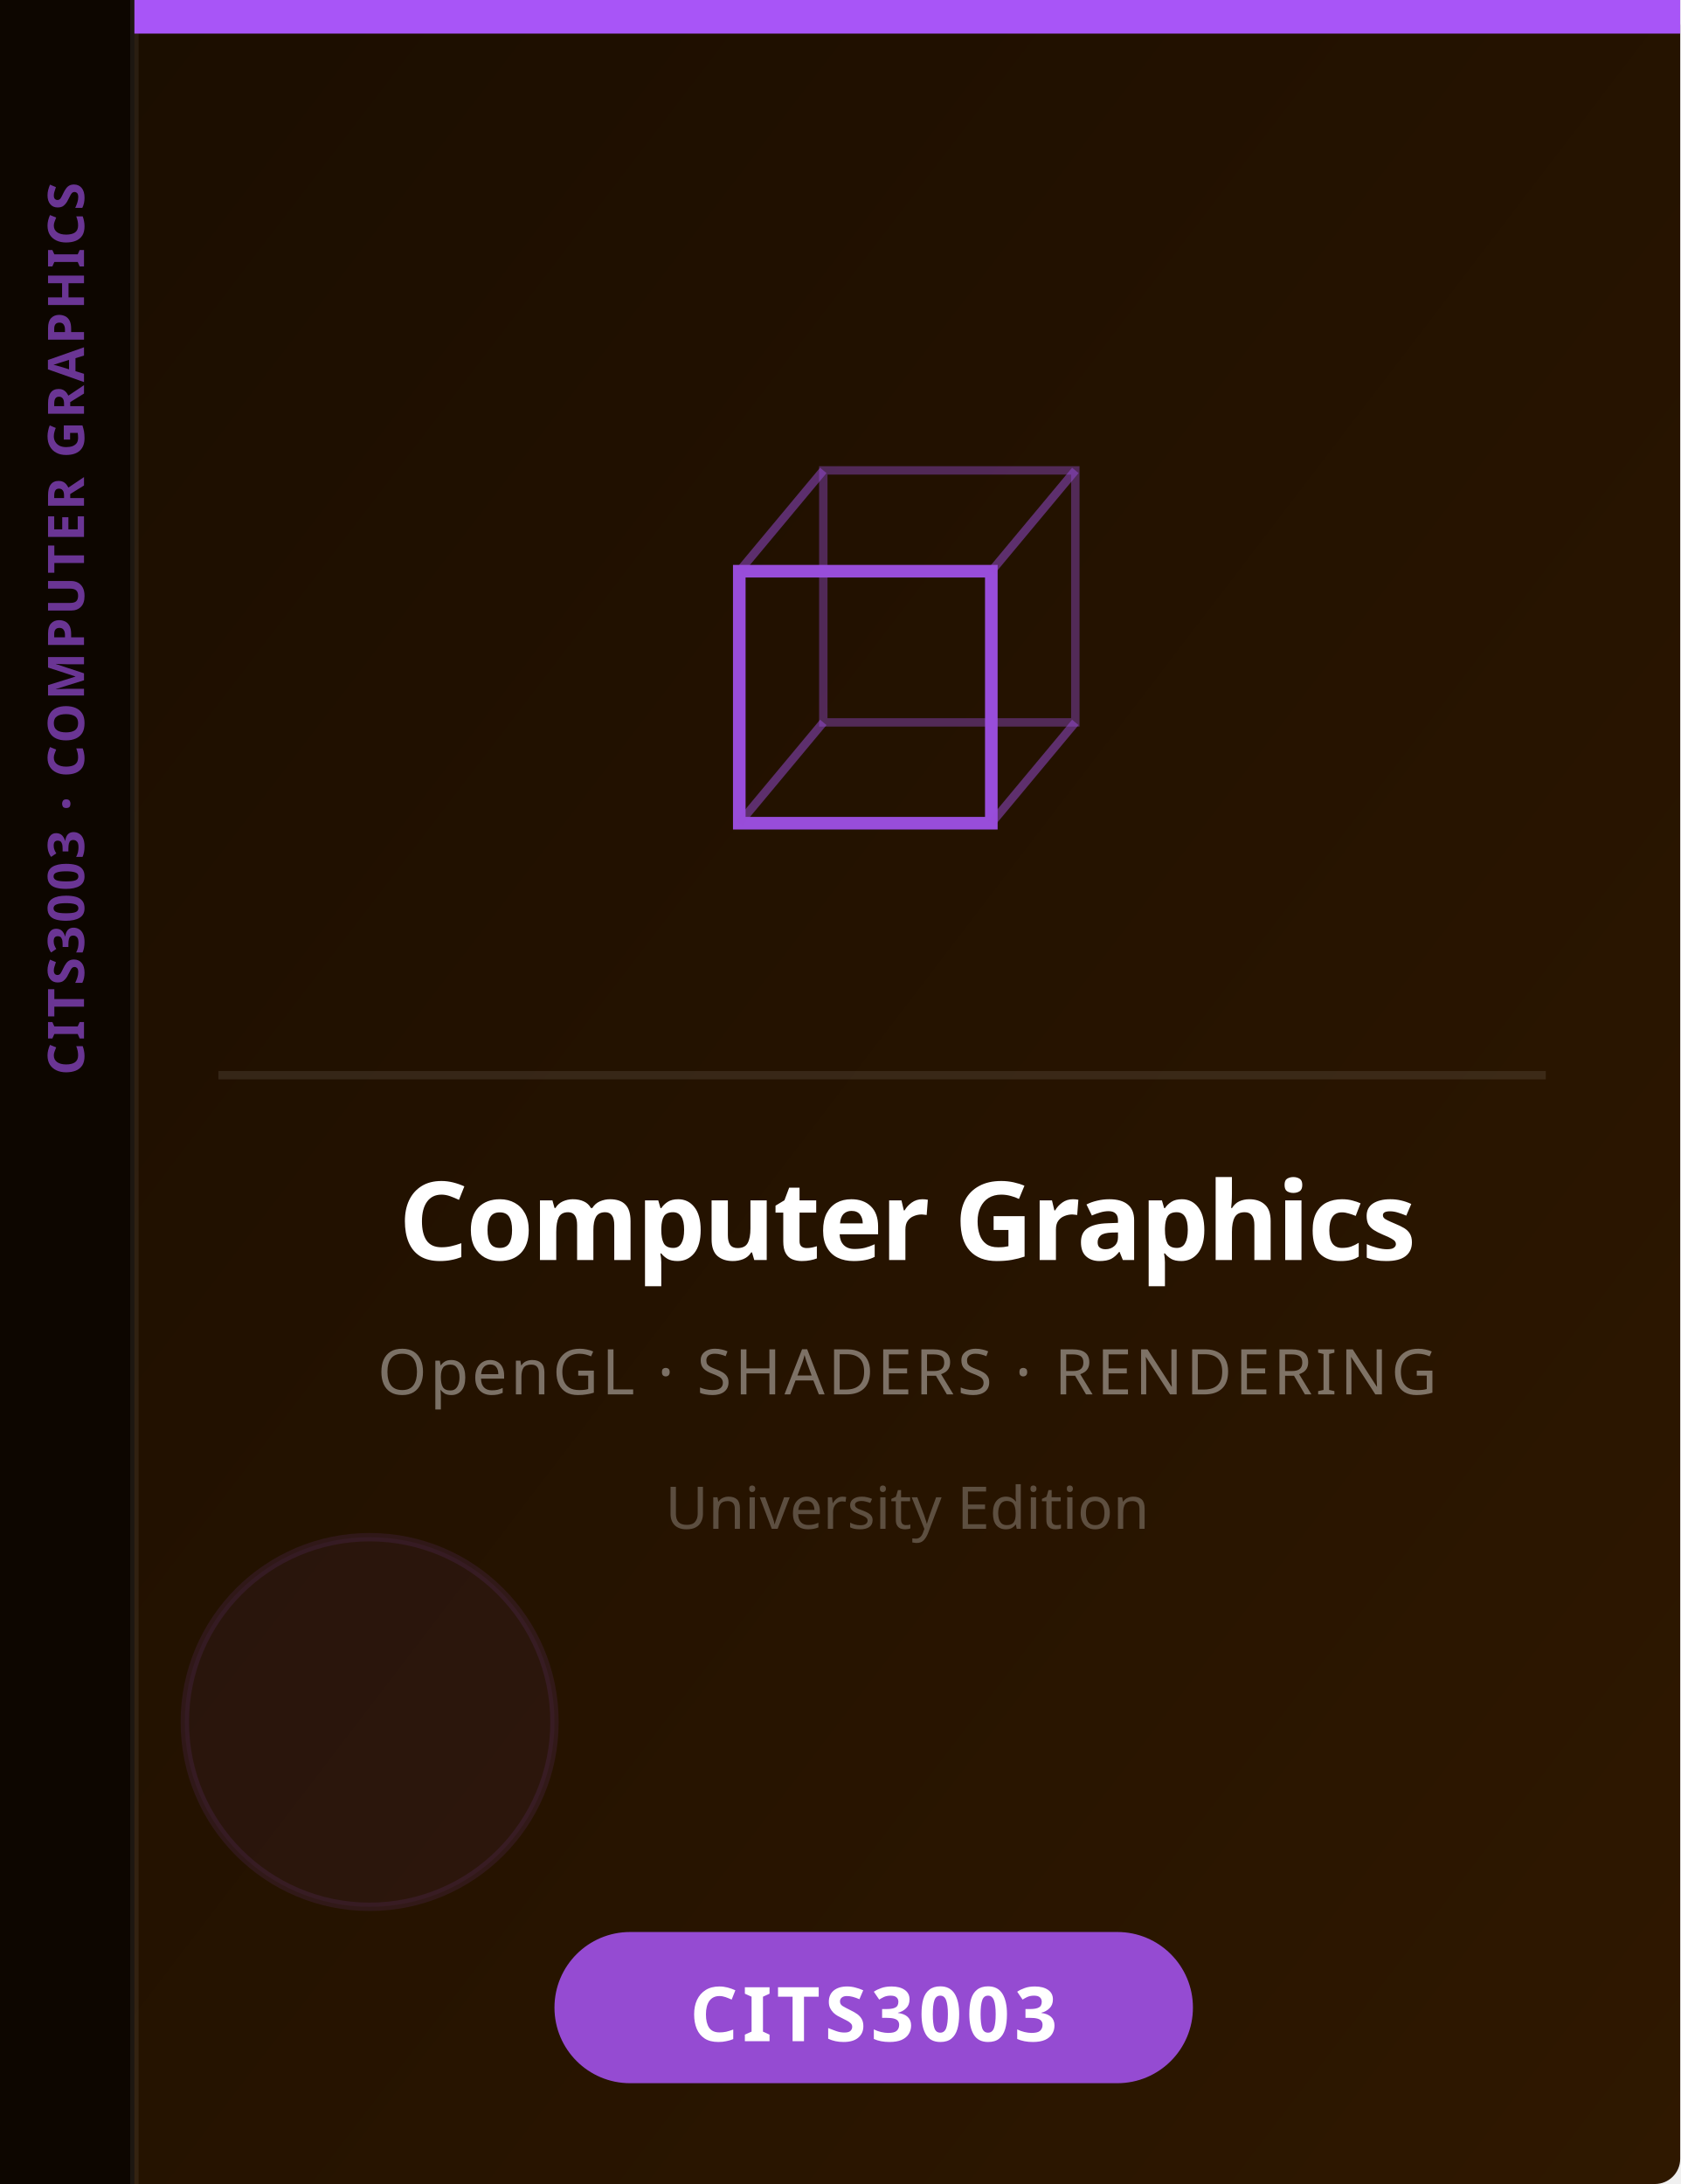
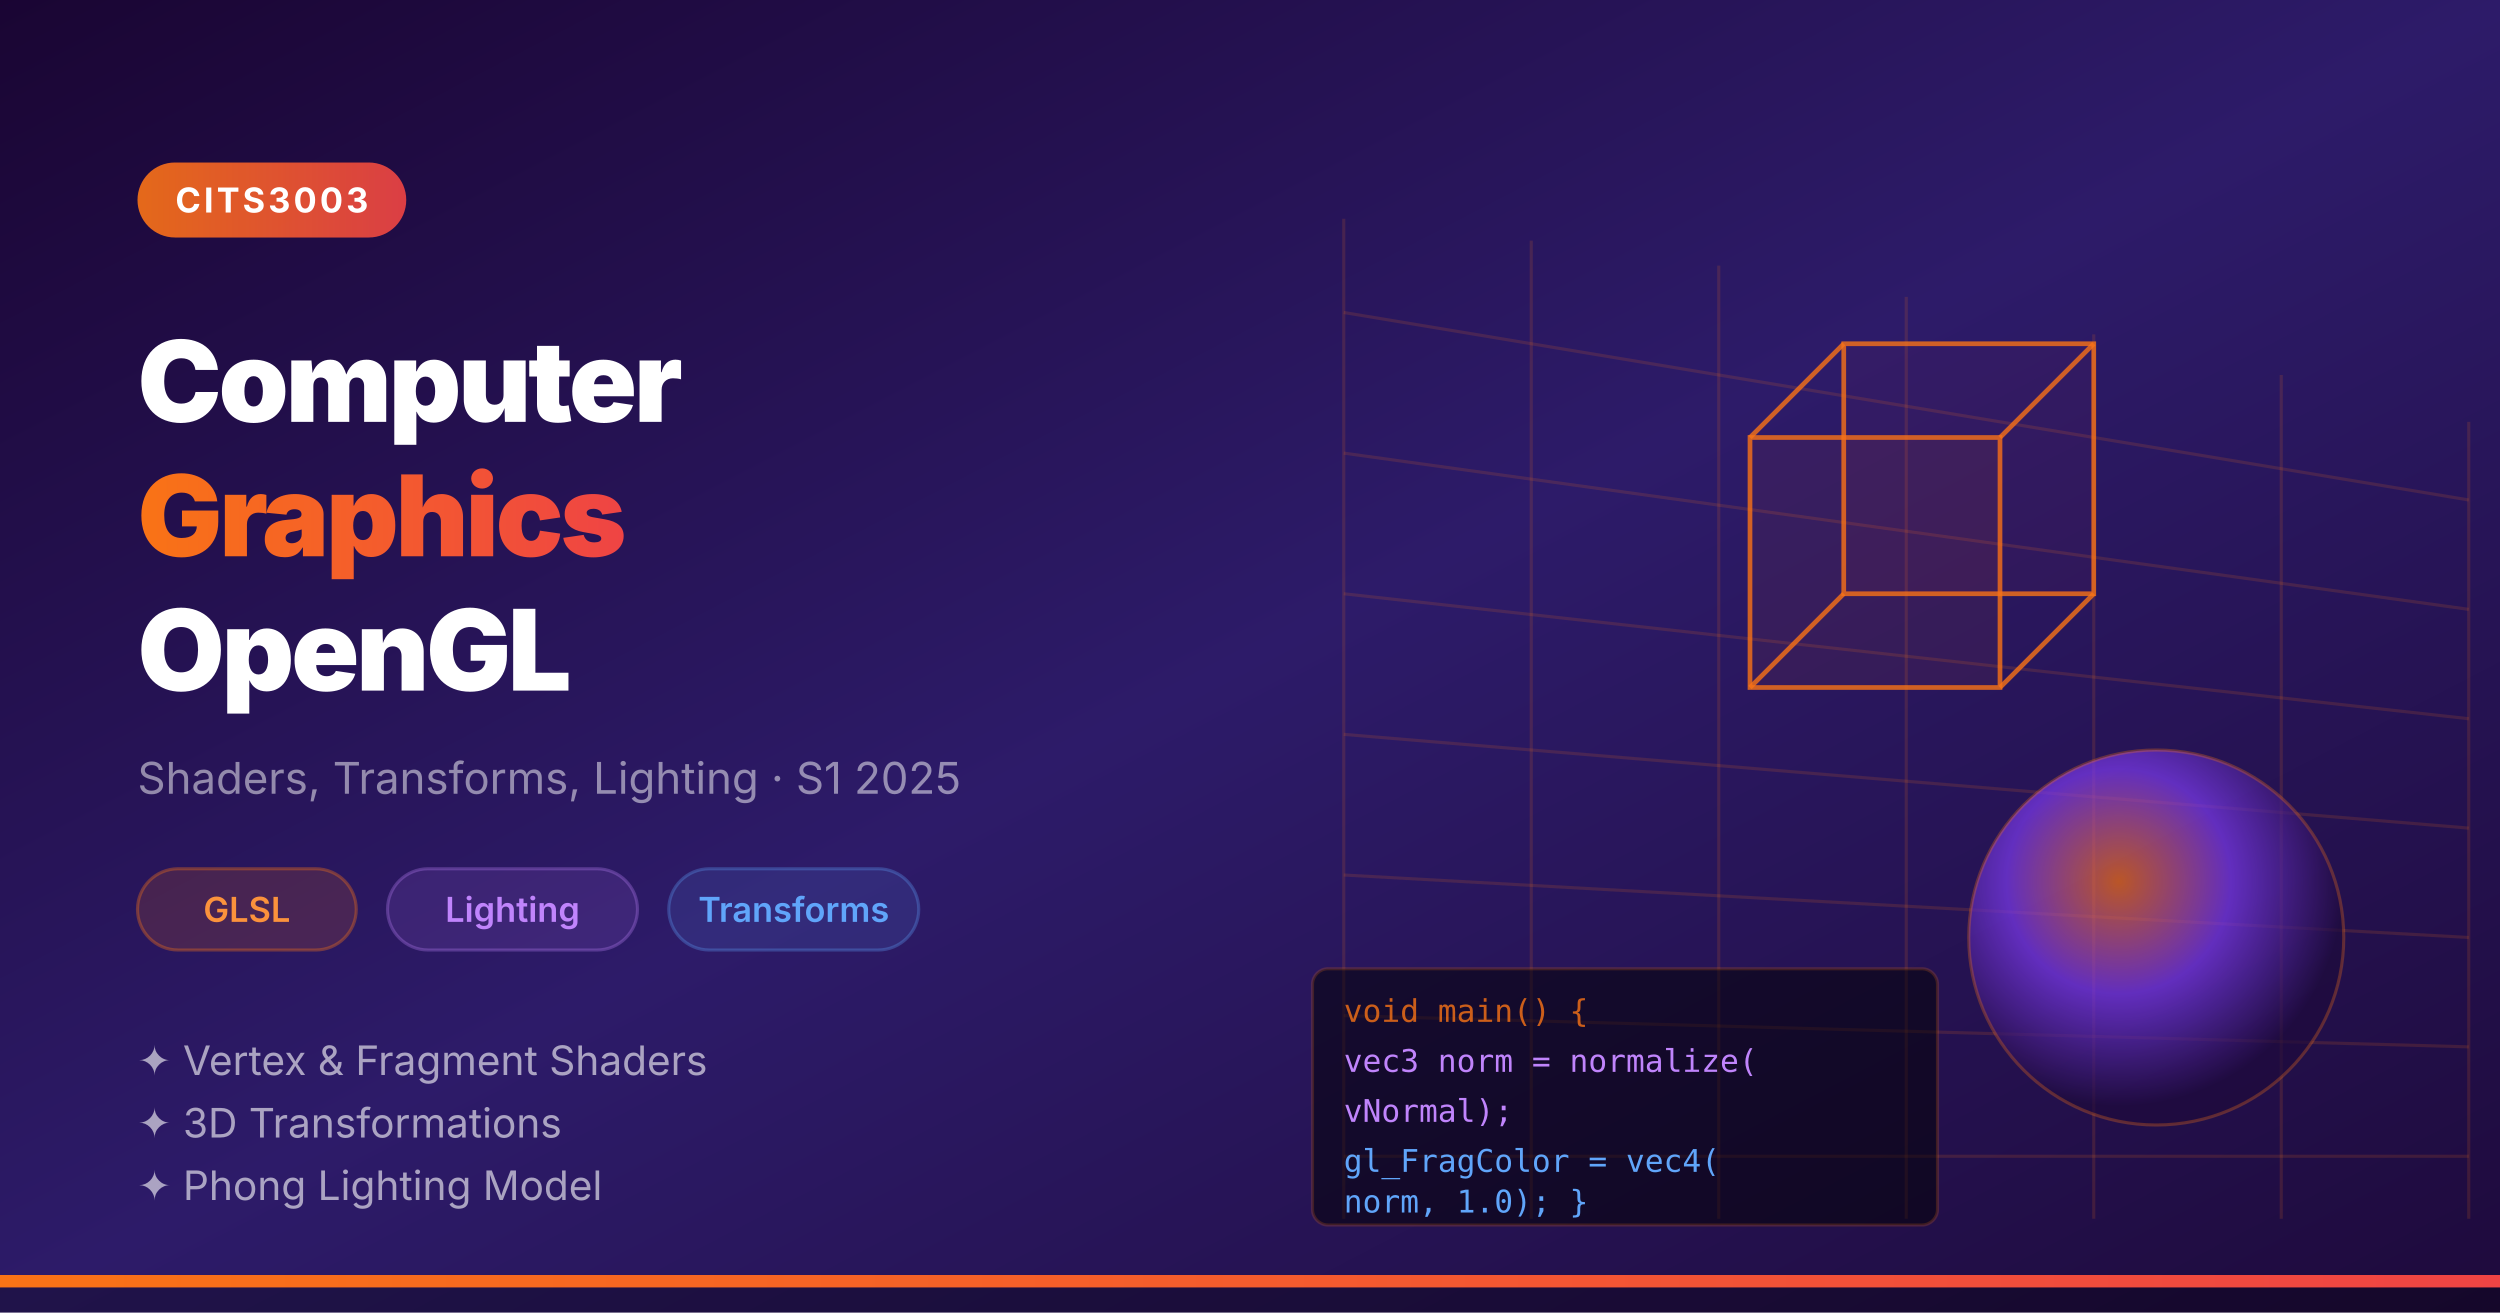
- <svg xmlns="http://www.w3.org/2000/svg" viewBox="0 0 200 260" width="200" height="260">
+ <svg xmlns="http://www.w3.org/2000/svg" viewBox="0 0 800 420" width="800" height="420">
  <defs>
    <linearGradient id="bg" x1="0" y1="0" x2="1" y2="1">
-       <stop offset="0%" stop-color="#1a0d00" />
-       <stop offset="100%" stop-color="#2f1800" />
+       <stop offset="0%" stop-color="#1a0533" />
+       <stop offset="50%" stop-color="#2d1b69" />
+       <stop offset="100%" stop-color="#1e0a3c" />
+     </linearGradient>
+     <linearGradient id="acc" x1="0" y1="0" x2="1" y2="0">
+       <stop offset="0%" stop-color="#f97316" />
+       <stop offset="100%" stop-color="#ef4444" />
    </linearGradient>
  </defs>
-   <rect width="200" height="260" fill="url(#bg)" rx="3" />
-   <rect width="16" height="260" fill="#0d0600" rx="3 0 0 3" />
-   <line x1="16" y1="0" x2="16" y2="260" stroke="rgba(255,255,255,0.07)" stroke-width="1" />
-   <text x="-128" y="10" transform="rotate(-90)" fill="rgba(168,85,247,0.6)" font-family="sans-serif" font-size="6" font-weight="700" letter-spacing="0.06em">CITS3003 · COMPUTER GRAPHICS</text>
-   <rect x="16" y="0" width="184" height="4" fill="#a855f7" />
-   <g transform="translate(108, 78)" opacity="0.88">
-     <rect x="-20" y="-10" width="30" height="30" fill="none" stroke="#a855f7" stroke-width="1.5" />
-     <rect x="-10" y="-22" width="30" height="30" fill="none" stroke="rgba(168,85,247,0.4)" stroke-width="1" />
-     <line x1="-20" y1="-10" x2="-10" y2="-22" stroke="rgba(168,85,247,0.5)" stroke-width="1" />
-     <line x1="10" y1="-10" x2="20" y2="-22" stroke="rgba(168,85,247,0.5)" stroke-width="1" />
-     <line x1="10" y1="20" x2="20" y2="8" stroke="rgba(168,85,247,0.5)" stroke-width="1" />
-     <line x1="-20" y1="20" x2="-10" y2="8" stroke="rgba(168,85,247,0.5)" stroke-width="1" />
+   <rect width="800" height="420" fill="url(#bg)" />
+   <g stroke="rgba(249,115,22,0.15)" stroke-width="1" fill="none">
+     <line x1="430" y1="100" x2="790" y2="160" />
+     <line x1="430" y1="145" x2="790" y2="195" />
+     <line x1="430" y1="190" x2="790" y2="230" />
+     <line x1="430" y1="235" x2="790" y2="265" />
+     <line x1="430" y1="280" x2="790" y2="300" />
+     <line x1="430" y1="325" x2="790" y2="335" />
+     <line x1="430" y1="370" x2="790" y2="370" />
+     <line x1="430" y1="70" x2="430" y2="390" />
+     <line x1="490" y1="77" x2="490" y2="390" />
+     <line x1="550" y1="85" x2="550" y2="390" />
+     <line x1="610" y1="95" x2="610" y2="390" />
+     <line x1="670" y1="107" x2="670" y2="390" />
+     <line x1="730" y1="120" x2="730" y2="390" />
+     <line x1="790" y1="135" x2="790" y2="390" />
  </g>
-   <line x1="26" y1="128" x2="184" y2="128" stroke="rgba(255,255,255,0.09)" stroke-width="1" />
-   <text x="108" y="150" text-anchor="middle" fill="#fff" font-family="sans-serif" font-size="13" font-weight="800" letter-spacing="-0.02em">Computer Graphics</text>
-   <text x="108" y="166" text-anchor="middle" fill="rgba(255,255,255,0.4)" font-family="sans-serif" font-size="7.5" letter-spacing="0.05em">OpenGL · SHADERS · RENDERING</text>
-   <text x="108" y="182" text-anchor="middle" fill="rgba(255,255,255,0.25)" font-family="sans-serif" font-size="7">University Edition</text>
-   <rect x="66" y="230" width="76" height="18" rx="9" fill="#a855f7" opacity="0.85" />
-   <text x="104" y="243" text-anchor="middle" fill="#fff" font-family="sans-serif" font-size="9" font-weight="800" letter-spacing="0.06em">CITS3003</text>
-   <circle cx="44" cy="205" r="22" fill="rgba(168,85,247,0.05)" stroke="rgba(168,85,247,0.1)" stroke-width="1" />
+   <g stroke="rgba(249,115,22,0.8)" stroke-width="1.5" fill="none">
+     <rect x="560" y="140" width="80" height="80" />
+     <rect x="590" y="110" width="80" height="80" />
+     <line x1="560" y1="140" x2="590" y2="110" />
+     <line x1="640" y1="140" x2="670" y2="110" />
+     <line x1="640" y1="220" x2="670" y2="190" />
+     <line x1="560" y1="220" x2="590" y2="190" />
+   </g>
+   <rect x="560" y="140" width="80" height="80" fill="rgba(249,115,22,0.06)" />
+   <rect x="590" y="110" width="80" height="80" fill="rgba(239,68,68,0.04)" />
+   <radialGradient id="sphere" cx="40%" cy="35%" r="60%">
+     <stop offset="0%" stop-color="#f97316" />
+     <stop offset="50%" stop-color="#7c3aed" />
+     <stop offset="100%" stop-color="#1e0a3c" />
+   </radialGradient>
+   <circle cx="690" cy="300" r="60" fill="url(#sphere)" opacity="0.7" />
+   <circle cx="690" cy="300" r="60" fill="none" stroke="rgba(249,115,22,0.3)" stroke-width="1" />
+   <rect x="420" y="310" width="200" height="82" rx="5" fill="rgba(0,0,0,0.5)" stroke="rgba(249,115,22,0.2)" stroke-width="1" />
+   <g font-family="monospace" font-size="10" fill="rgba(249,115,22,0.8)">
+     <text x="430" y="327">void main() {</text>
+     <text x="430" y="343" fill="#c084fc">  vec3 norm = normalize(</text>
+     <text x="430" y="359" fill="#c084fc">    vNormal);</text>
+     <text x="430" y="375" fill="#60a5fa">  gl_FragColor = vec4(</text>
+     <text x="430" y="388" fill="#60a5fa">    norm, 1.0); }</text>
+   </g>
+   <rect x="44" y="52" width="86" height="24" rx="12" fill="url(#acc)" opacity="0.9" />
+   <text x="87" y="68" font-family="Inter, sans-serif" font-size="11" font-weight="700" fill="#fff" text-anchor="middle" letter-spacing="1">CITS3003</text>
+   <text x="44" y="135" font-family="Inter, sans-serif" font-size="36" font-weight="900" fill="#fff" letter-spacing="-1">Computer</text>
+   <text x="44" y="178" font-family="Inter, sans-serif" font-size="36" font-weight="900" fill="url(#acc)" letter-spacing="-1">Graphics</text>
+   <text x="44" y="221" font-family="Inter, sans-serif" font-size="36" font-weight="900" fill="#fff" letter-spacing="-1">OpenGL</text>
+   <text x="44" y="254" font-family="Inter, sans-serif" font-size="14" fill="rgba(255,255,255,0.5)">Shaders, Transforms, Lighting  ·  S1 2025</text>
+   <g transform="translate(44, 278)">
+     <rect width="70" height="26" rx="13" fill="rgba(249,115,22,0.15)" stroke="rgba(249,115,22,0.35)" stroke-width="1" />
+     <text x="35" y="17" font-family="Inter, sans-serif" font-size="11" font-weight="600" fill="#fb923c" text-anchor="middle">GLSL</text>
+   </g>
+   <g transform="translate(124, 278)">
+     <rect width="80" height="26" rx="13" fill="rgba(192,132,252,0.12)" stroke="rgba(192,132,252,0.3)" stroke-width="1" />
+     <text x="40" y="17" font-family="Inter, sans-serif" font-size="11" font-weight="600" fill="#c084fc" text-anchor="middle">Lighting</text>
+   </g>
+   <g transform="translate(214, 278)">
+     <rect width="80" height="26" rx="13" fill="rgba(96,165,250,0.12)" stroke="rgba(96,165,250,0.3)" stroke-width="1" />
+     <text x="40" y="17" font-family="Inter, sans-serif" font-size="11" font-weight="600" fill="#60a5fa" text-anchor="middle">Transforms</text>
+   </g>
+   <g font-family="Inter, sans-serif" font-size="13" fill="rgba(255,255,255,0.6)">
+     <text x="44" y="344">✦  Vertex &amp; Fragment Shaders</text>
+     <text x="44" y="364">✦  3D Transformations</text>
+     <text x="44" y="384">✦  Phong Lighting Model</text>
+   </g>
+   <rect x="0" y="408" width="800" height="4" fill="url(#acc)" />
+   <rect x="0" y="412" width="800" height="8" fill="rgba(0,0,0,0.3)" />
</svg>
